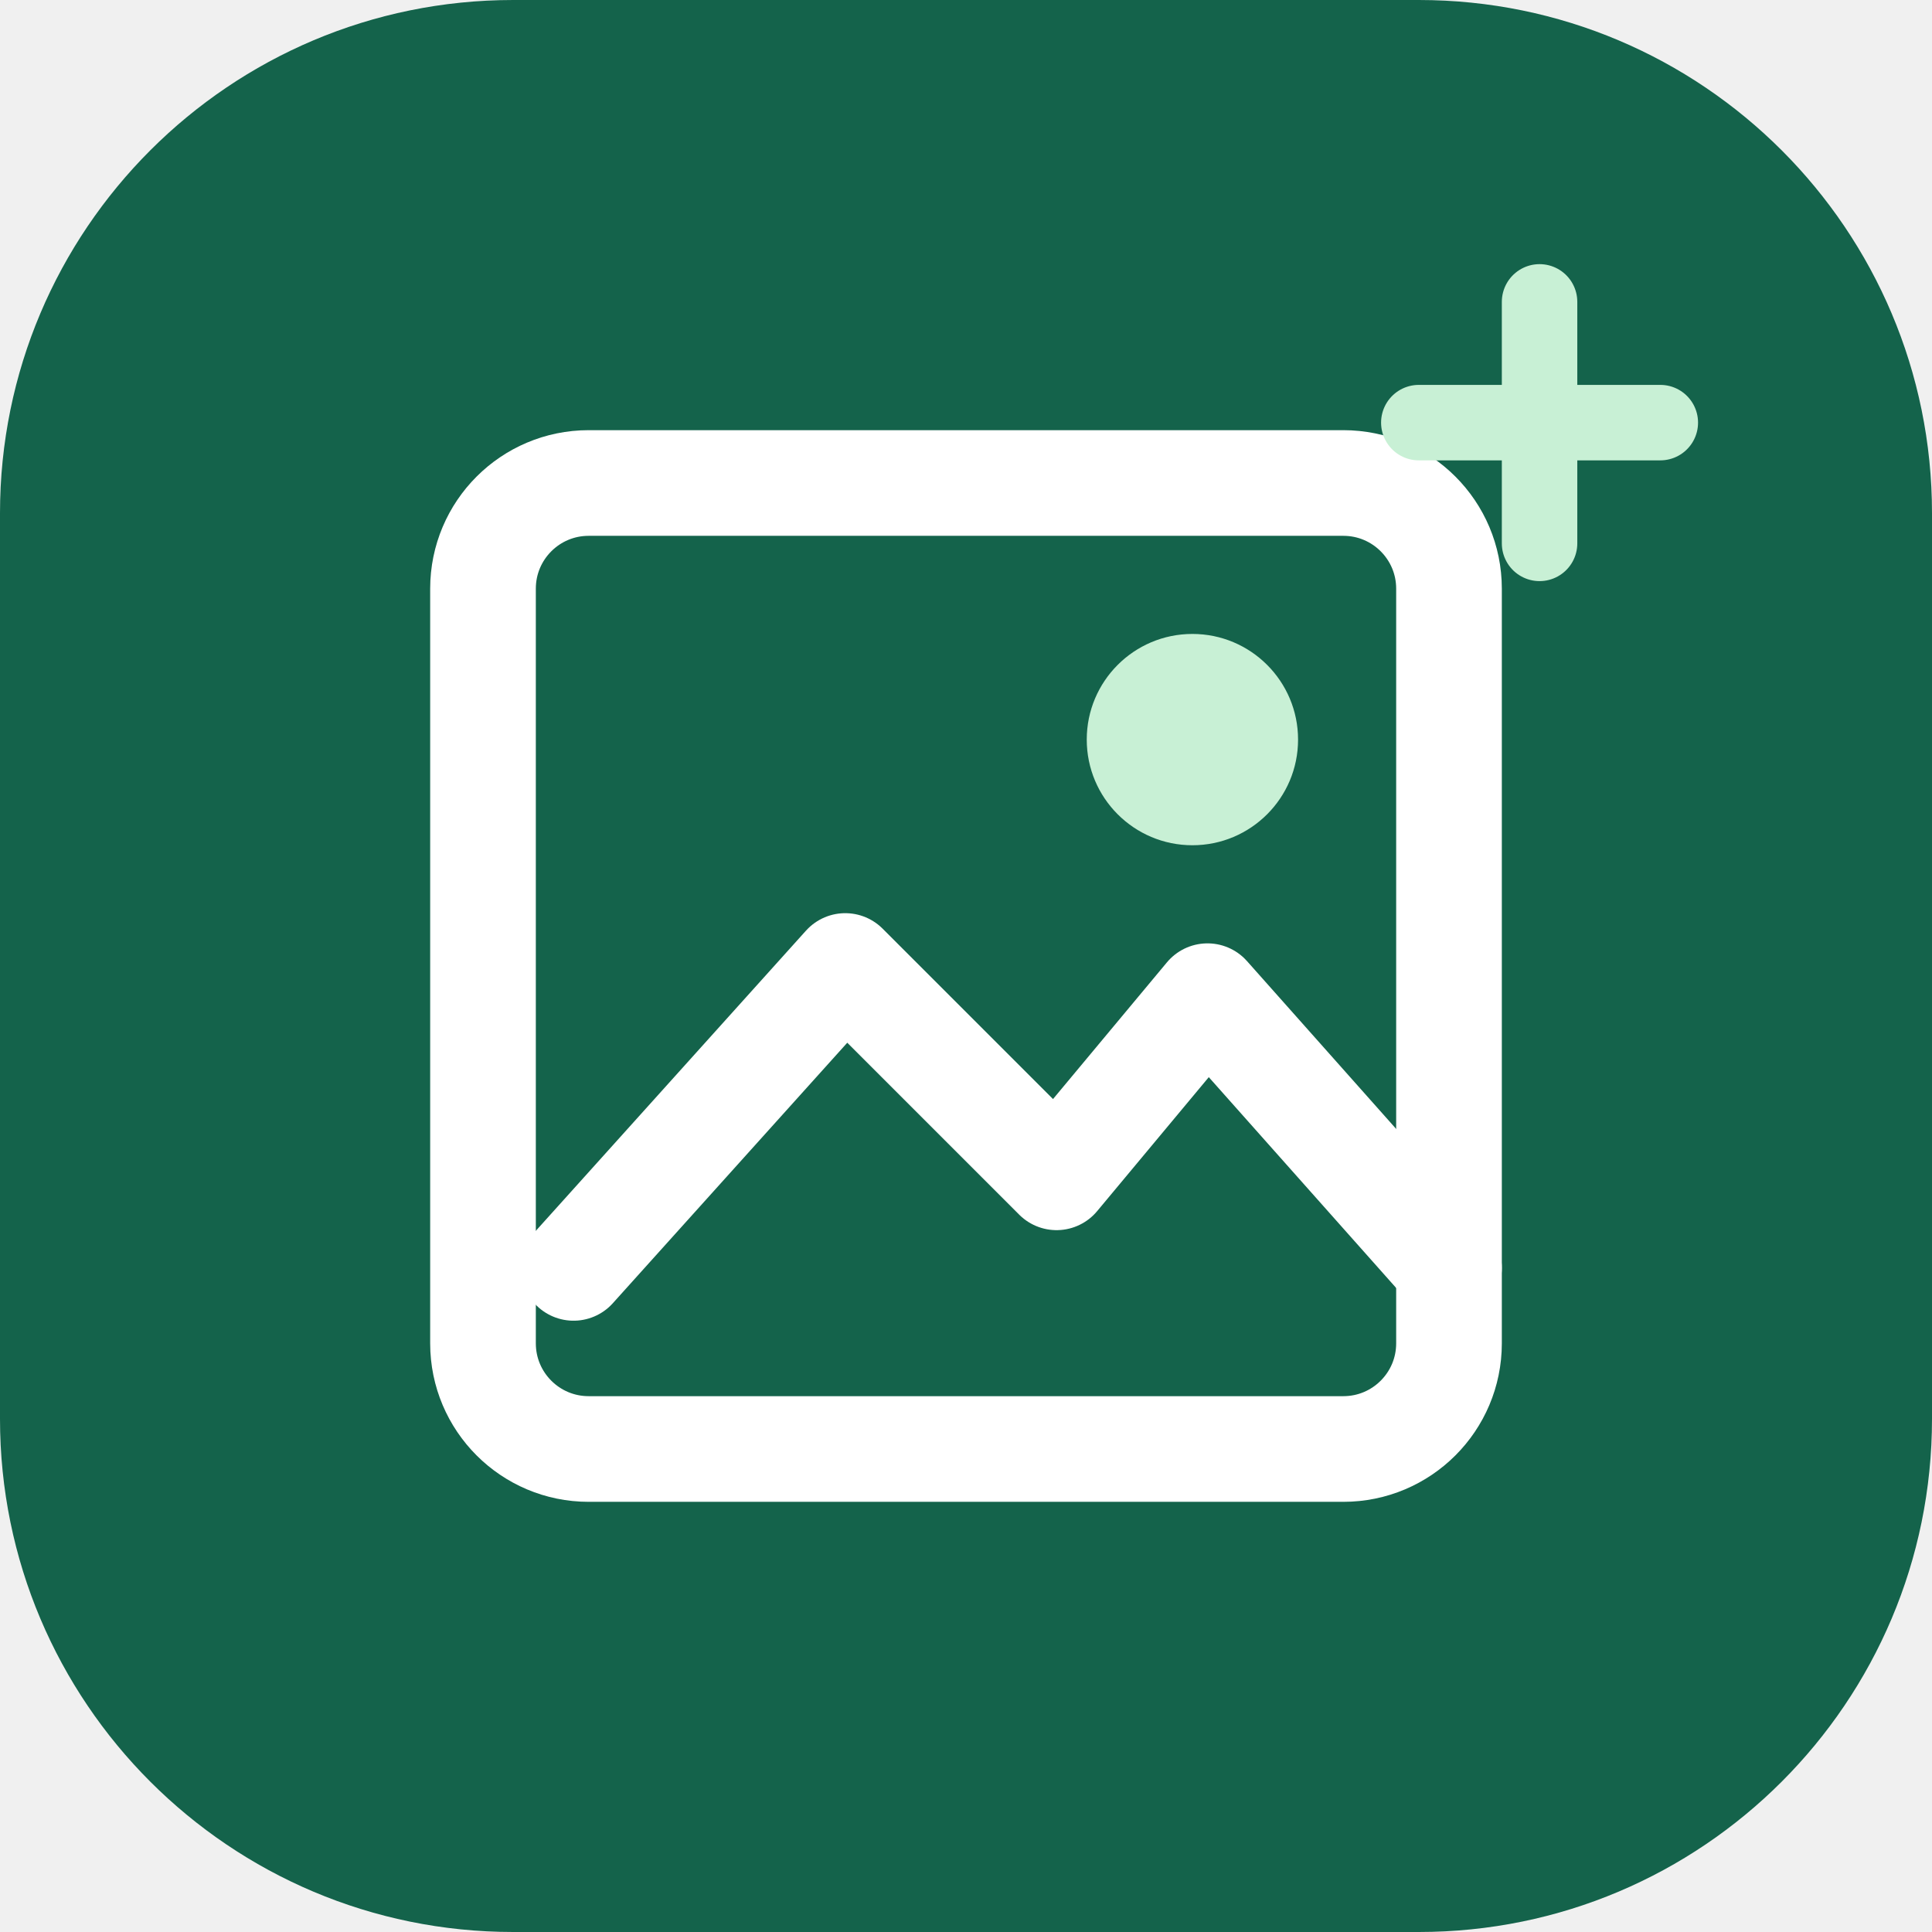
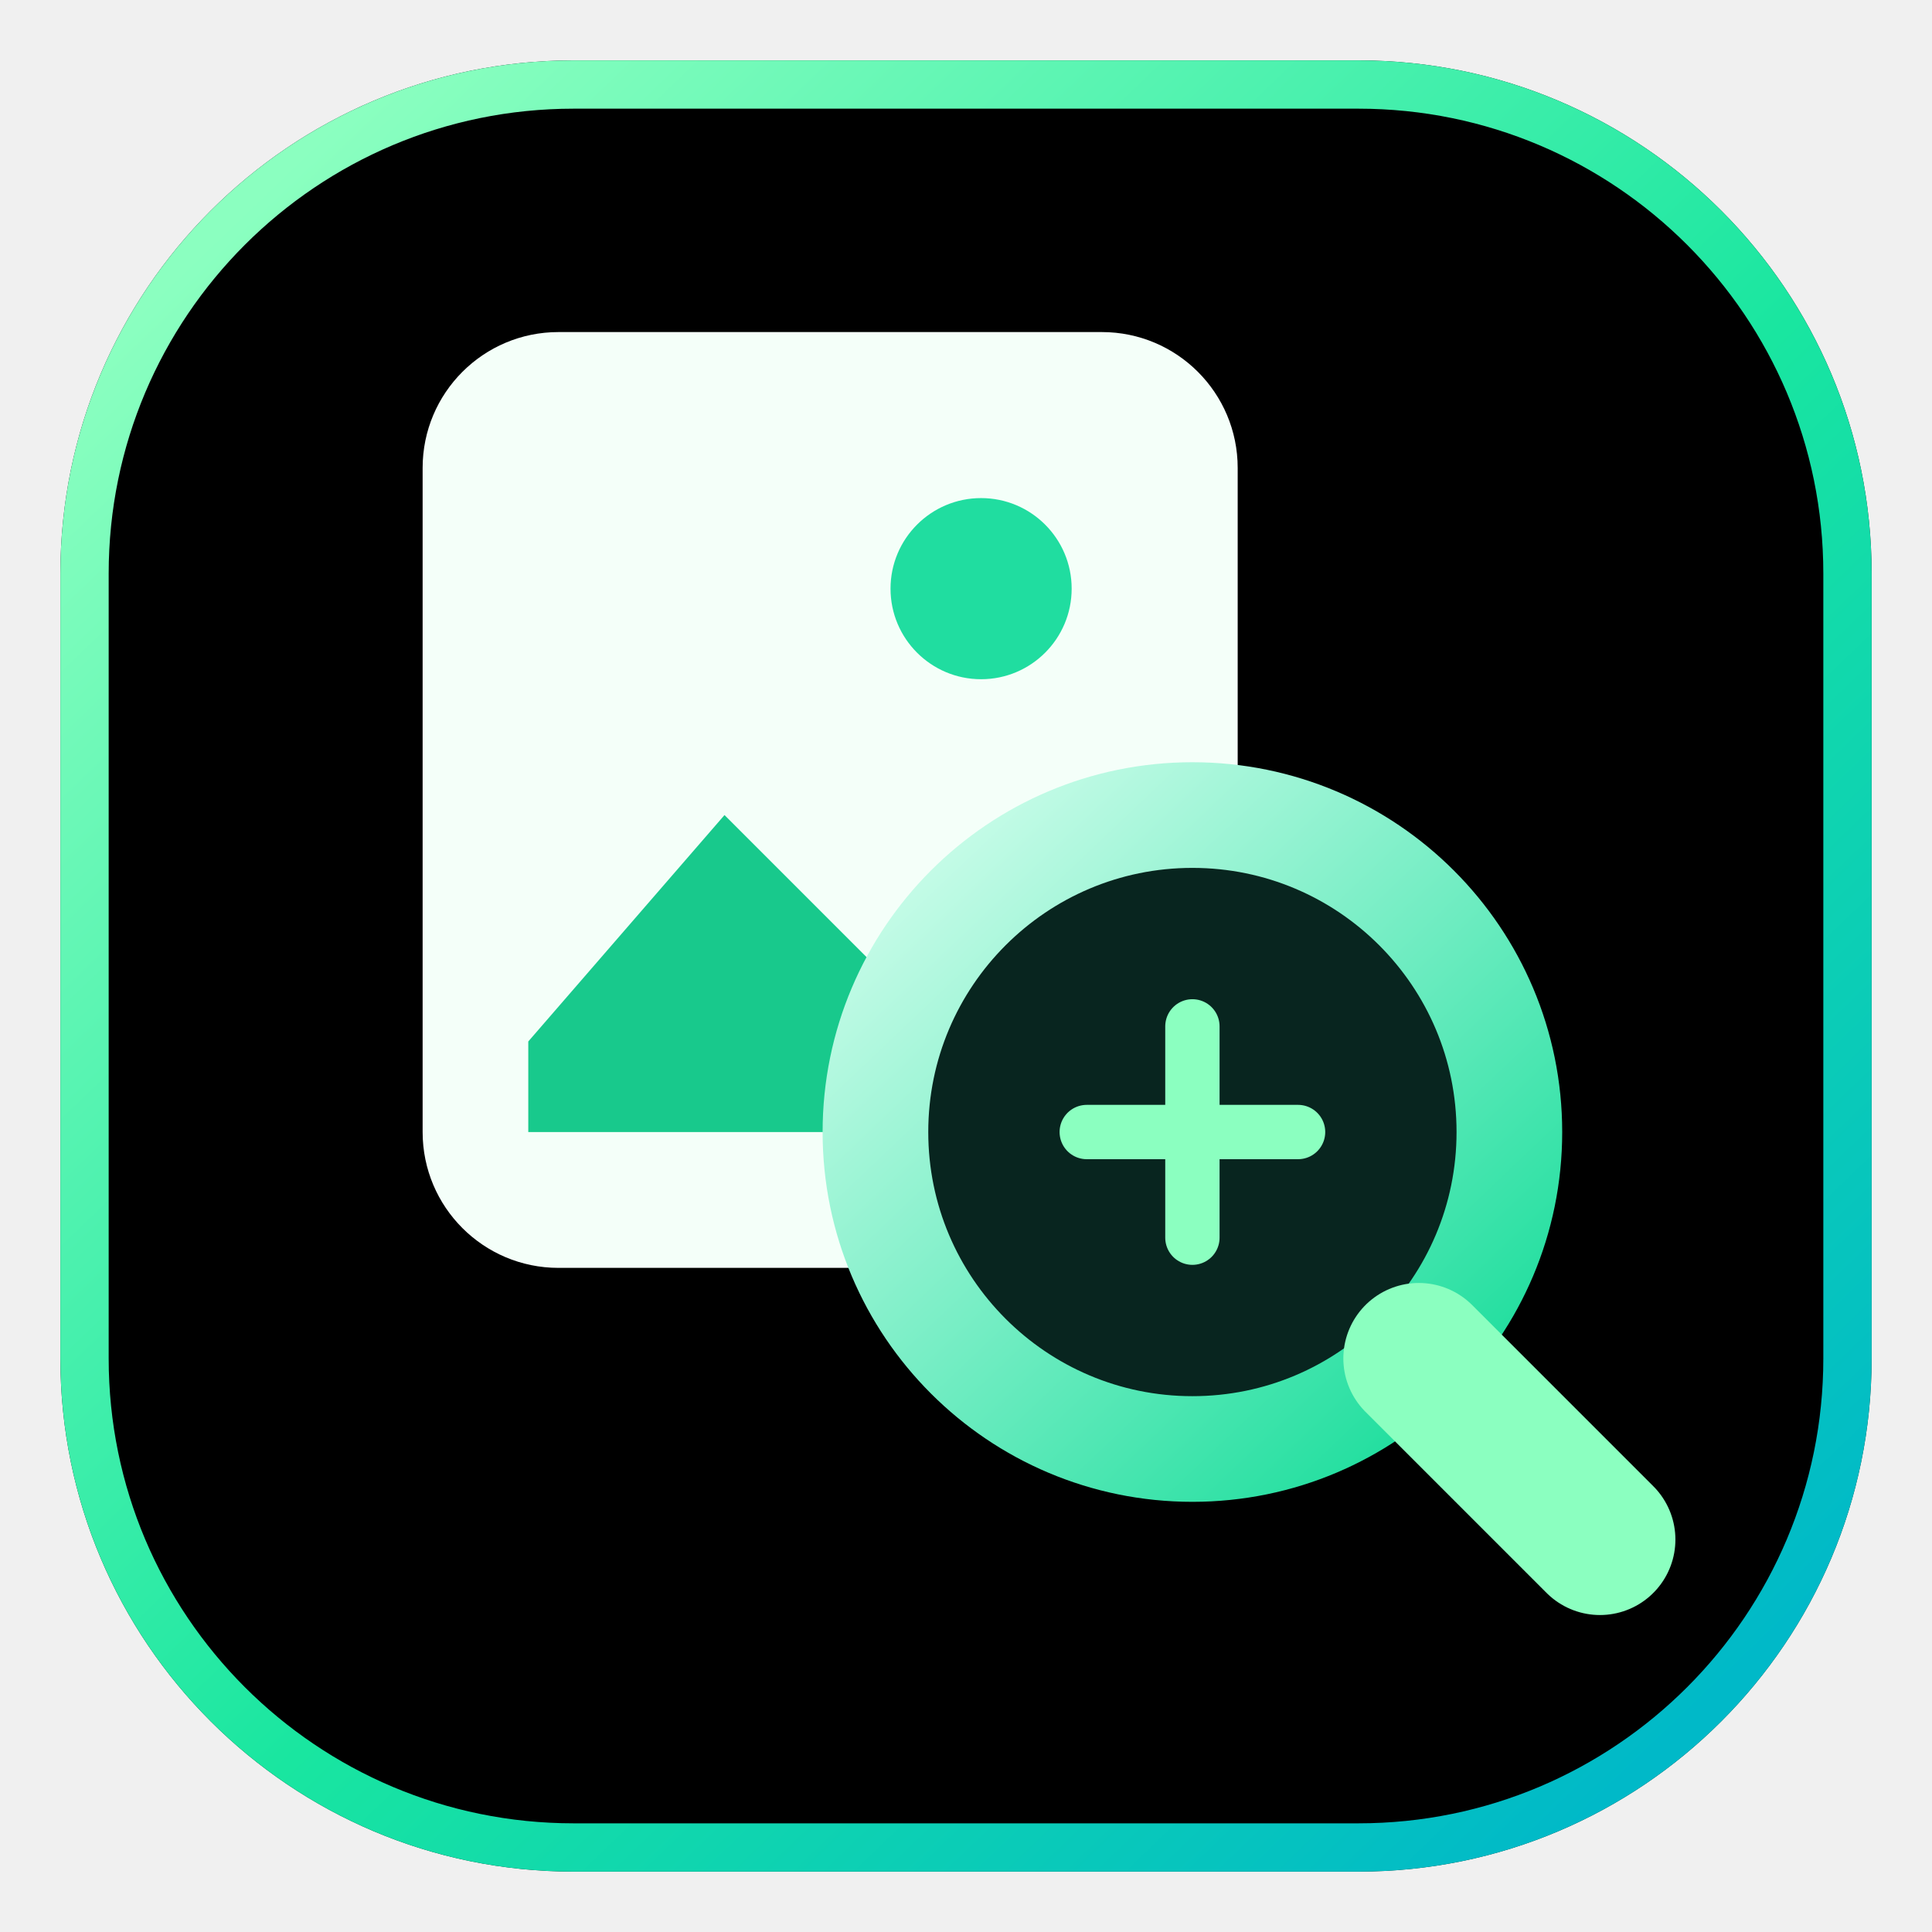
- <svg xmlns="http://www.w3.org/2000/svg" viewBox="0 0 64 64" fill="none">
-   <rect width="64" height="64" rx="17" fill="#14634B" />
-   <path d="M16 19.5A3.5 3.5 0 0 1 19.5 16h25a3.5 3.5 0 0 1 3.5 3.5v25a3.5 3.5 0 0 1-3.5 3.5h-25a3.5 3.5 0 0 1-3.5-3.5v-25Z" stroke="#fff" stroke-width="3.5" />
-   <path d="m19 42 9-10 7 7 5-6 8 9" stroke="#fff" stroke-width="3.5" stroke-linecap="round" stroke-linejoin="round" />
-   <circle cx="39.5" cy="24.5" r="3.5" fill="#C8F0D5" />
-   <path d="M51 10v8M47 14h8" stroke="#C8F0D5" stroke-width="2.5" stroke-linecap="round" />
+ <svg xmlns="http://www.w3.org/2000/svg" viewBox="0 0 64 64">
+   <defs>
+     <linearGradient id="bg" x1="5" y1="4" x2="59" y2="61" gradientUnits="userSpaceOnUse">
+       <stop stop-color="#071C18" />
+       <stop offset="1" stop-color="#102F28" />
+     </linearGradient>
+     <linearGradient id="edge" x1="8" y1="7" x2="56" y2="57" gradientUnits="userSpaceOnUse">
+       <stop stop-color="#8BFFC0" />
+       <stop offset=".55" stop-color="#19E6A0" />
+       <stop offset="1" stop-color="#00B9C8" />
+     </linearGradient>
+     <linearGradient id="lens" x1="29" y1="26" x2="48" y2="46" gradientUnits="userSpaceOnUse">
+       <stop stop-color="#D9FFF0" />
+       <stop offset="1" stop-color="#24DFA0" />
+     </linearGradient>
+   </defs>
+   <rect x="2" y="2" width="60" height="60" rx="17" fill="url(#bg)" />
+   <rect x="2.8" y="2.8" width="58.4" height="58.4" rx="16.2" stroke="url(#edge)" stroke-width="1.6" />
+   <path d="M14 15.5A4.5 4.5 0 0 1 18.5 11h18A4.5 4.5 0 0 1 41 15.5v22a4.5 4.5 0 0 1-4.5 4.5h-18a4.5 4.5 0 0 1-4.5-4.5v-22Z" fill="#F4FFF9" />
+   <path d="M17.5 34.5 24 27l5 5 4-4.5 4.5 5.5v4.5h-20Z" fill="#18C98C" />
+   <circle cx="32.5" cy="19.5" r="3" fill="#20DDA0" />
+   <circle cx="39.5" cy="37.5" r="10.5" fill="#08251F" stroke="url(#lens)" stroke-width="3.5" />
+   <path d="m47 45 6 6" stroke="#8BFFC0" stroke-width="5" stroke-linecap="round" />
+   <path d="M36 37.5h7M39.5 34v7" stroke="#8BFFC0" stroke-width="1.8" stroke-linecap="round" />
</svg>
